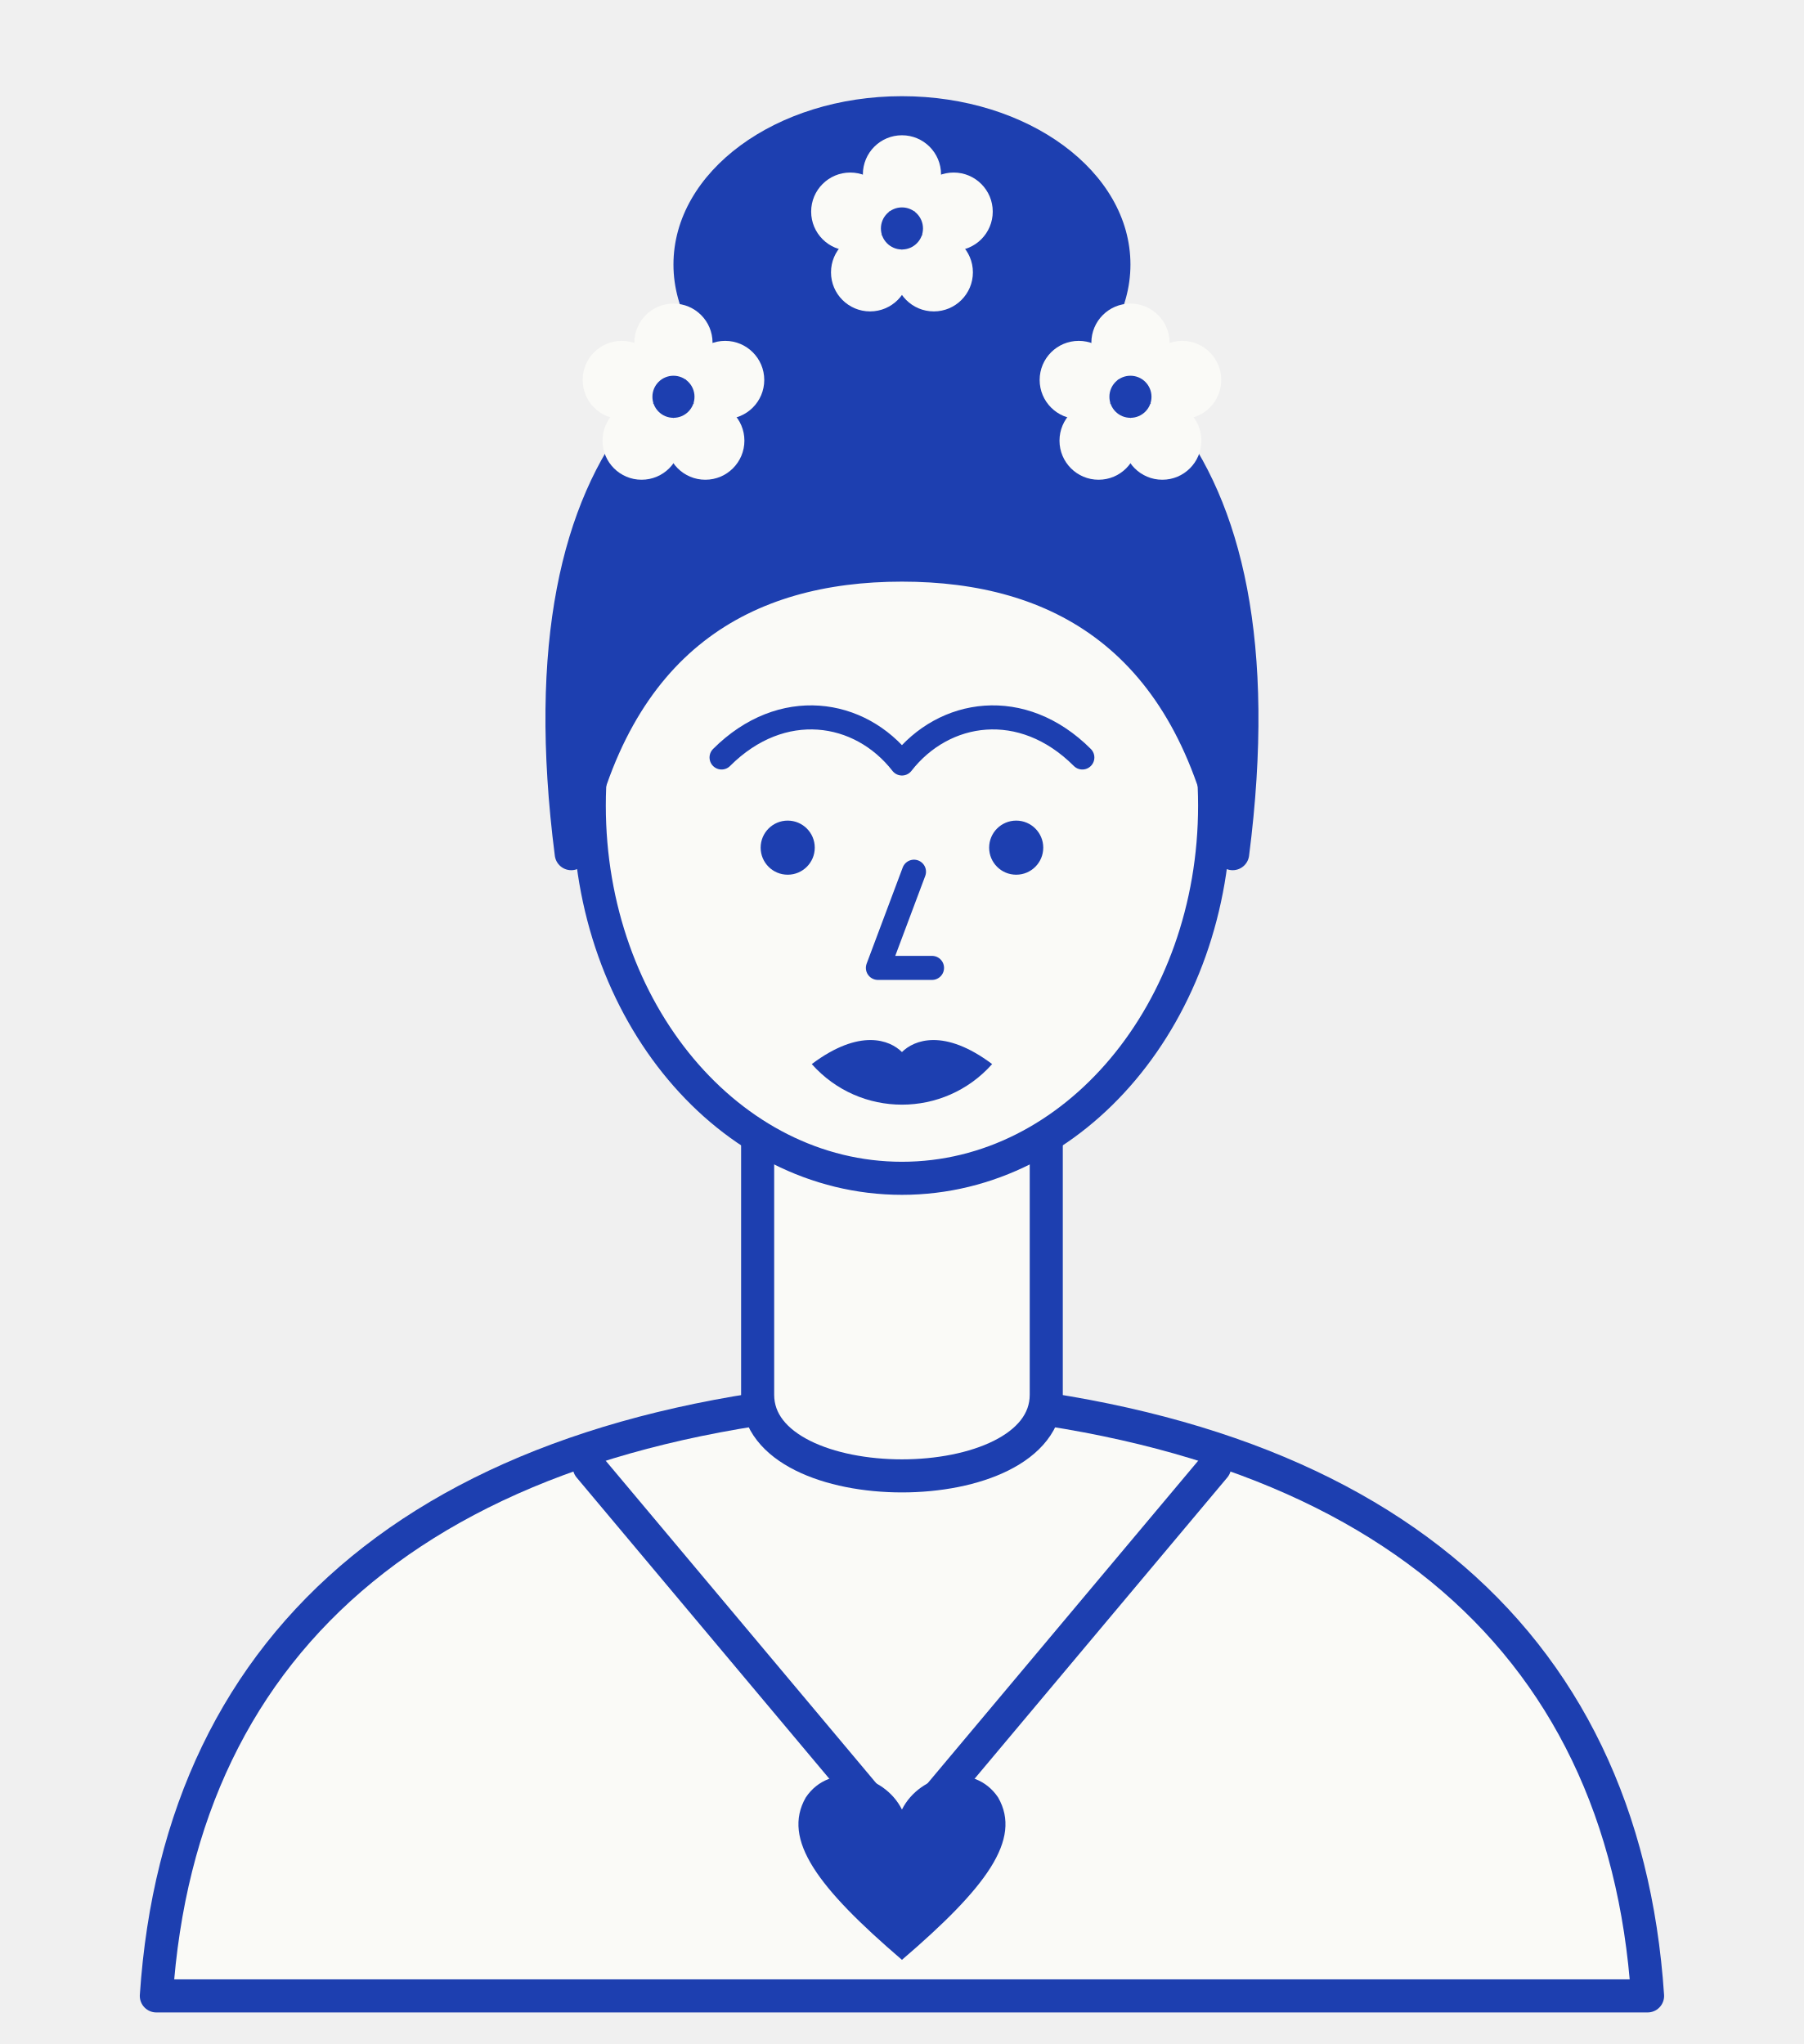
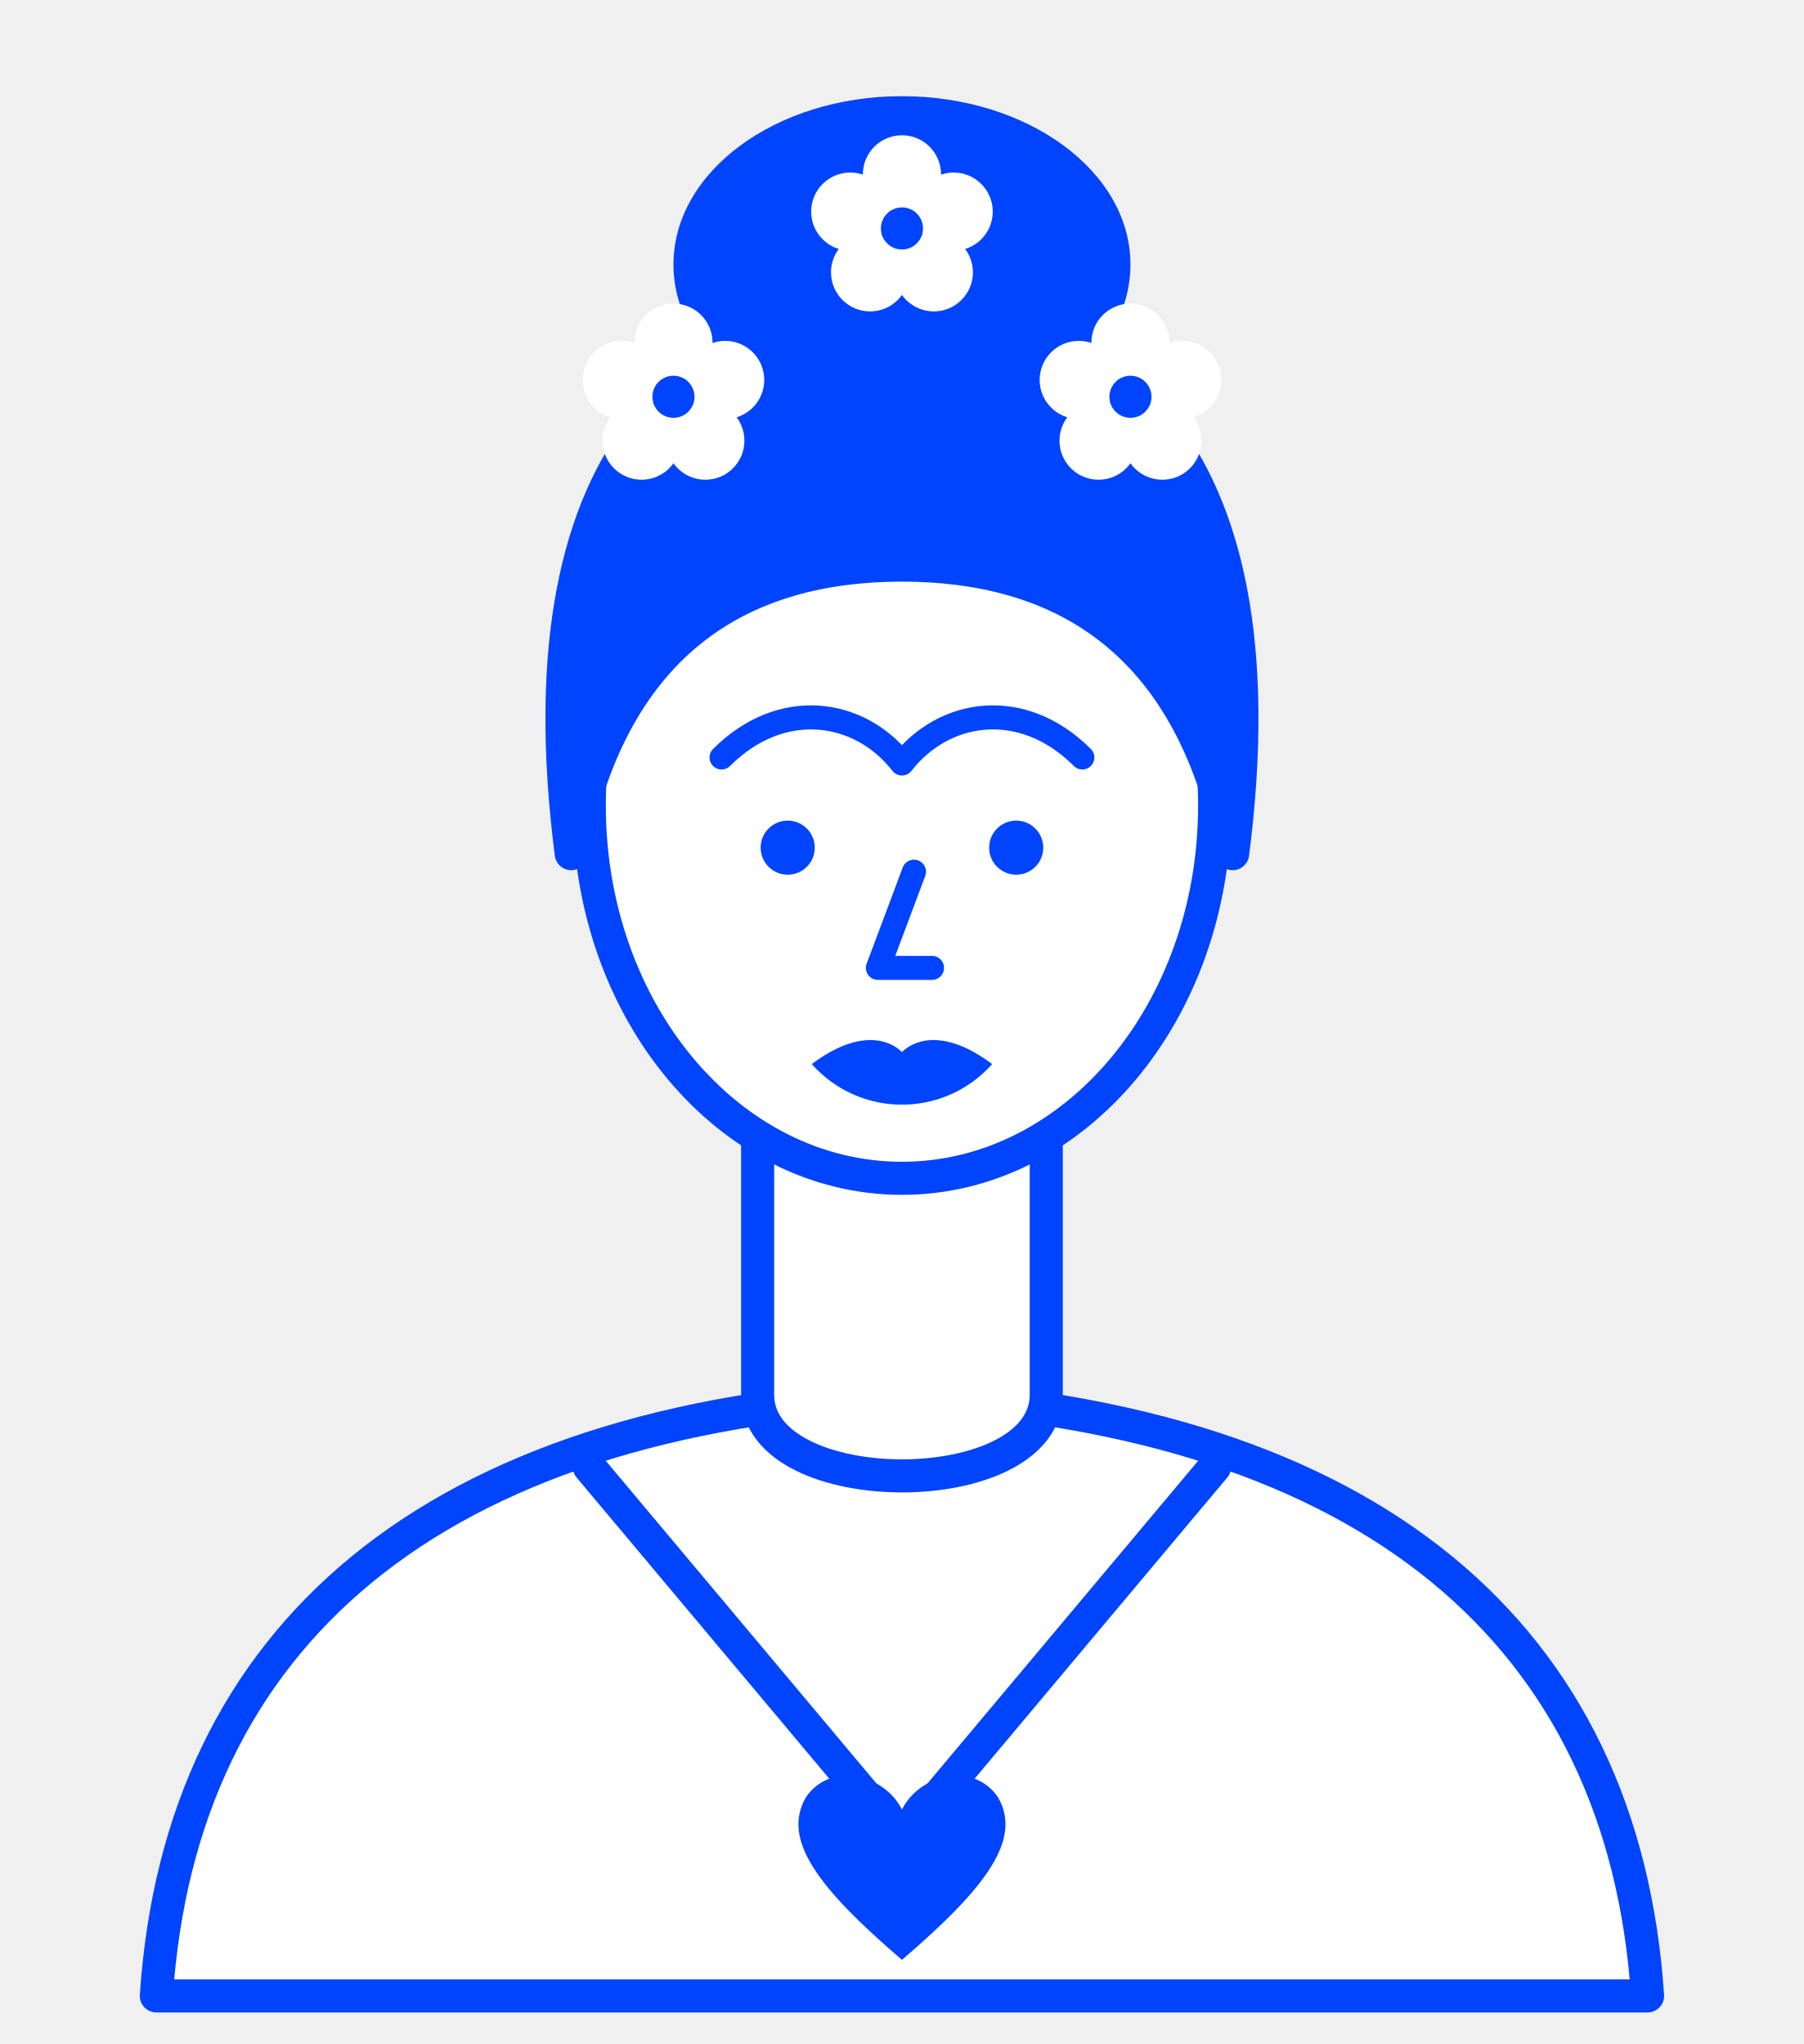
<svg xmlns="http://www.w3.org/2000/svg" viewBox="0 0 300 340" width="300" height="340">
-   <g fill="none" stroke="#1D3FB0" stroke-width="5.5" stroke-linecap="round" stroke-linejoin="round">
-     <path d="M26 332C30 272 72 236 150 232C228 236 270 272 274 332Z" fill="#FAFAF7" />
-     <path d="M126 190V232C126 250 174 250 174 232V190" fill="#FAFAF7" />
+   <g fill="none" stroke="#0044FF" stroke-width="5.5" stroke-linecap="round" stroke-linejoin="round">
+     <path d="M26 332C30 272 72 236 150 232C228 236 270 272 274 332Z" fill="#FFFFFF" />
+     <path d="M126 190V232C126 250 174 250 174 232V190" fill="#FFFFFF" />
    <path d="M98 244L150 306L202 244" />
-     <path d="M150 326C136 314 130 306 134 299C138 293 147 295 150 301C153 295 162 293 166 299C170 306 164 314 150 326Z" fill="#1D3FB0" stroke="none" />
-     <ellipse cx="150" cy="134" rx="52" ry="62" fill="#FAFAF7" />
-     <ellipse cx="150" cy="44" rx="38" ry="28" fill="#1D3FB0" stroke="none" />
-     <path d="M95 142C86 72 118 52 150 52C182 52 214 72 205 142C198 106 176 94 150 94C124 94 102 106 95 142Z" fill="#1D3FB0" />
+     <path d="M150 326C136 314 130 306 134 299C138 293 147 295 150 301C153 295 162 293 166 299C170 306 164 314 150 326Z" fill="#0044FF" stroke="none" />
+     <ellipse cx="150" cy="134" rx="52" ry="62" fill="#FFFFFF" />
+     <ellipse cx="150" cy="44" rx="38" ry="28" fill="#0044FF" stroke="none" />
+     <path d="M95 142C86 72 118 52 150 52C182 52 214 72 205 142C198 106 176 94 150 94C124 94 102 106 95 142Z" fill="#0044FF" />
    <path d="M120 126C130 116 143 118 150 127C157 118 170 116 180 126" stroke-width="4" />
-     <circle cx="131.0" cy="141.0" r="4.5" fill="#1D3FB0" stroke="none" />
-     <circle cx="169.0" cy="141.0" r="4.5" fill="#1D3FB0" stroke="none" />
+     <circle cx="131.0" cy="141.0" r="4.5" fill="#0044FF" stroke="none" />
+     <circle cx="169.0" cy="141.0" r="4.5" fill="#0044FF" stroke="none" />
    <path d="M152 145L146 161H155" stroke-width="4" />
-     <path d="M135 177C143 171 148 173 150 175C152 173 157 171 165 177C157 186 143 186 135 177Z" fill="#1D3FB0" stroke="none" />
-     <circle cx="112.0" cy="57.0" r="6.5" fill="#FAFAF7" stroke="none" />
-     <circle cx="120.6" cy="63.2" r="6.5" fill="#FAFAF7" stroke="none" />
-     <circle cx="117.3" cy="73.3" r="6.5" fill="#FAFAF7" stroke="none" />
-     <circle cx="106.7" cy="73.3" r="6.5" fill="#FAFAF7" stroke="none" />
-     <circle cx="103.4" cy="63.2" r="6.5" fill="#FAFAF7" stroke="none" />
-     <circle cx="112.0" cy="66.0" r="3.5" fill="#1D3FB0" stroke="none" />
-     <circle cx="150.0" cy="29.0" r="6.5" fill="#FAFAF7" stroke="none" />
-     <circle cx="158.6" cy="35.2" r="6.5" fill="#FAFAF7" stroke="none" />
-     <circle cx="155.3" cy="45.3" r="6.5" fill="#FAFAF7" stroke="none" />
-     <circle cx="144.7" cy="45.3" r="6.5" fill="#FAFAF7" stroke="none" />
-     <circle cx="141.4" cy="35.2" r="6.5" fill="#FAFAF7" stroke="none" />
-     <circle cx="150.0" cy="38.0" r="3.5" fill="#1D3FB0" stroke="none" />
-     <circle cx="188.0" cy="57.0" r="6.5" fill="#FAFAF7" stroke="none" />
-     <circle cx="196.6" cy="63.2" r="6.5" fill="#FAFAF7" stroke="none" />
-     <circle cx="193.3" cy="73.3" r="6.5" fill="#FAFAF7" stroke="none" />
-     <circle cx="182.7" cy="73.3" r="6.5" fill="#FAFAF7" stroke="none" />
-     <circle cx="179.4" cy="63.2" r="6.5" fill="#FAFAF7" stroke="none" />
-     <circle cx="188.0" cy="66.0" r="3.5" fill="#1D3FB0" stroke="none" />
+     <path d="M135 177C143 171 148 173 150 175C152 173 157 171 165 177C157 186 143 186 135 177Z" fill="#0044FF" stroke="none" />
+     <circle cx="112.0" cy="57.0" r="6.5" fill="#FFFFFF" stroke="none" />
+     <circle cx="120.6" cy="63.2" r="6.5" fill="#FFFFFF" stroke="none" />
+     <circle cx="117.3" cy="73.3" r="6.5" fill="#FFFFFF" stroke="none" />
+     <circle cx="106.7" cy="73.3" r="6.5" fill="#FFFFFF" stroke="none" />
+     <circle cx="103.4" cy="63.2" r="6.5" fill="#FFFFFF" stroke="none" />
+     <circle cx="112.0" cy="66.0" r="3.5" fill="#0044FF" stroke="none" />
+     <circle cx="150.0" cy="29.0" r="6.5" fill="#FFFFFF" stroke="none" />
+     <circle cx="158.6" cy="35.2" r="6.5" fill="#FFFFFF" stroke="none" />
+     <circle cx="155.3" cy="45.3" r="6.5" fill="#FFFFFF" stroke="none" />
+     <circle cx="144.7" cy="45.3" r="6.5" fill="#FFFFFF" stroke="none" />
+     <circle cx="141.4" cy="35.2" r="6.5" fill="#FFFFFF" stroke="none" />
+     <circle cx="150.0" cy="38.0" r="3.5" fill="#0044FF" stroke="none" />
+     <circle cx="188.0" cy="57.0" r="6.5" fill="#FFFFFF" stroke="none" />
+     <circle cx="196.6" cy="63.2" r="6.5" fill="#FFFFFF" stroke="none" />
+     <circle cx="193.3" cy="73.3" r="6.5" fill="#FFFFFF" stroke="none" />
+     <circle cx="182.7" cy="73.3" r="6.5" fill="#FFFFFF" stroke="none" />
+     <circle cx="179.4" cy="63.2" r="6.5" fill="#FFFFFF" stroke="none" />
+     <circle cx="188.0" cy="66.0" r="3.5" fill="#0044FF" stroke="none" />
  </g>
</svg>
